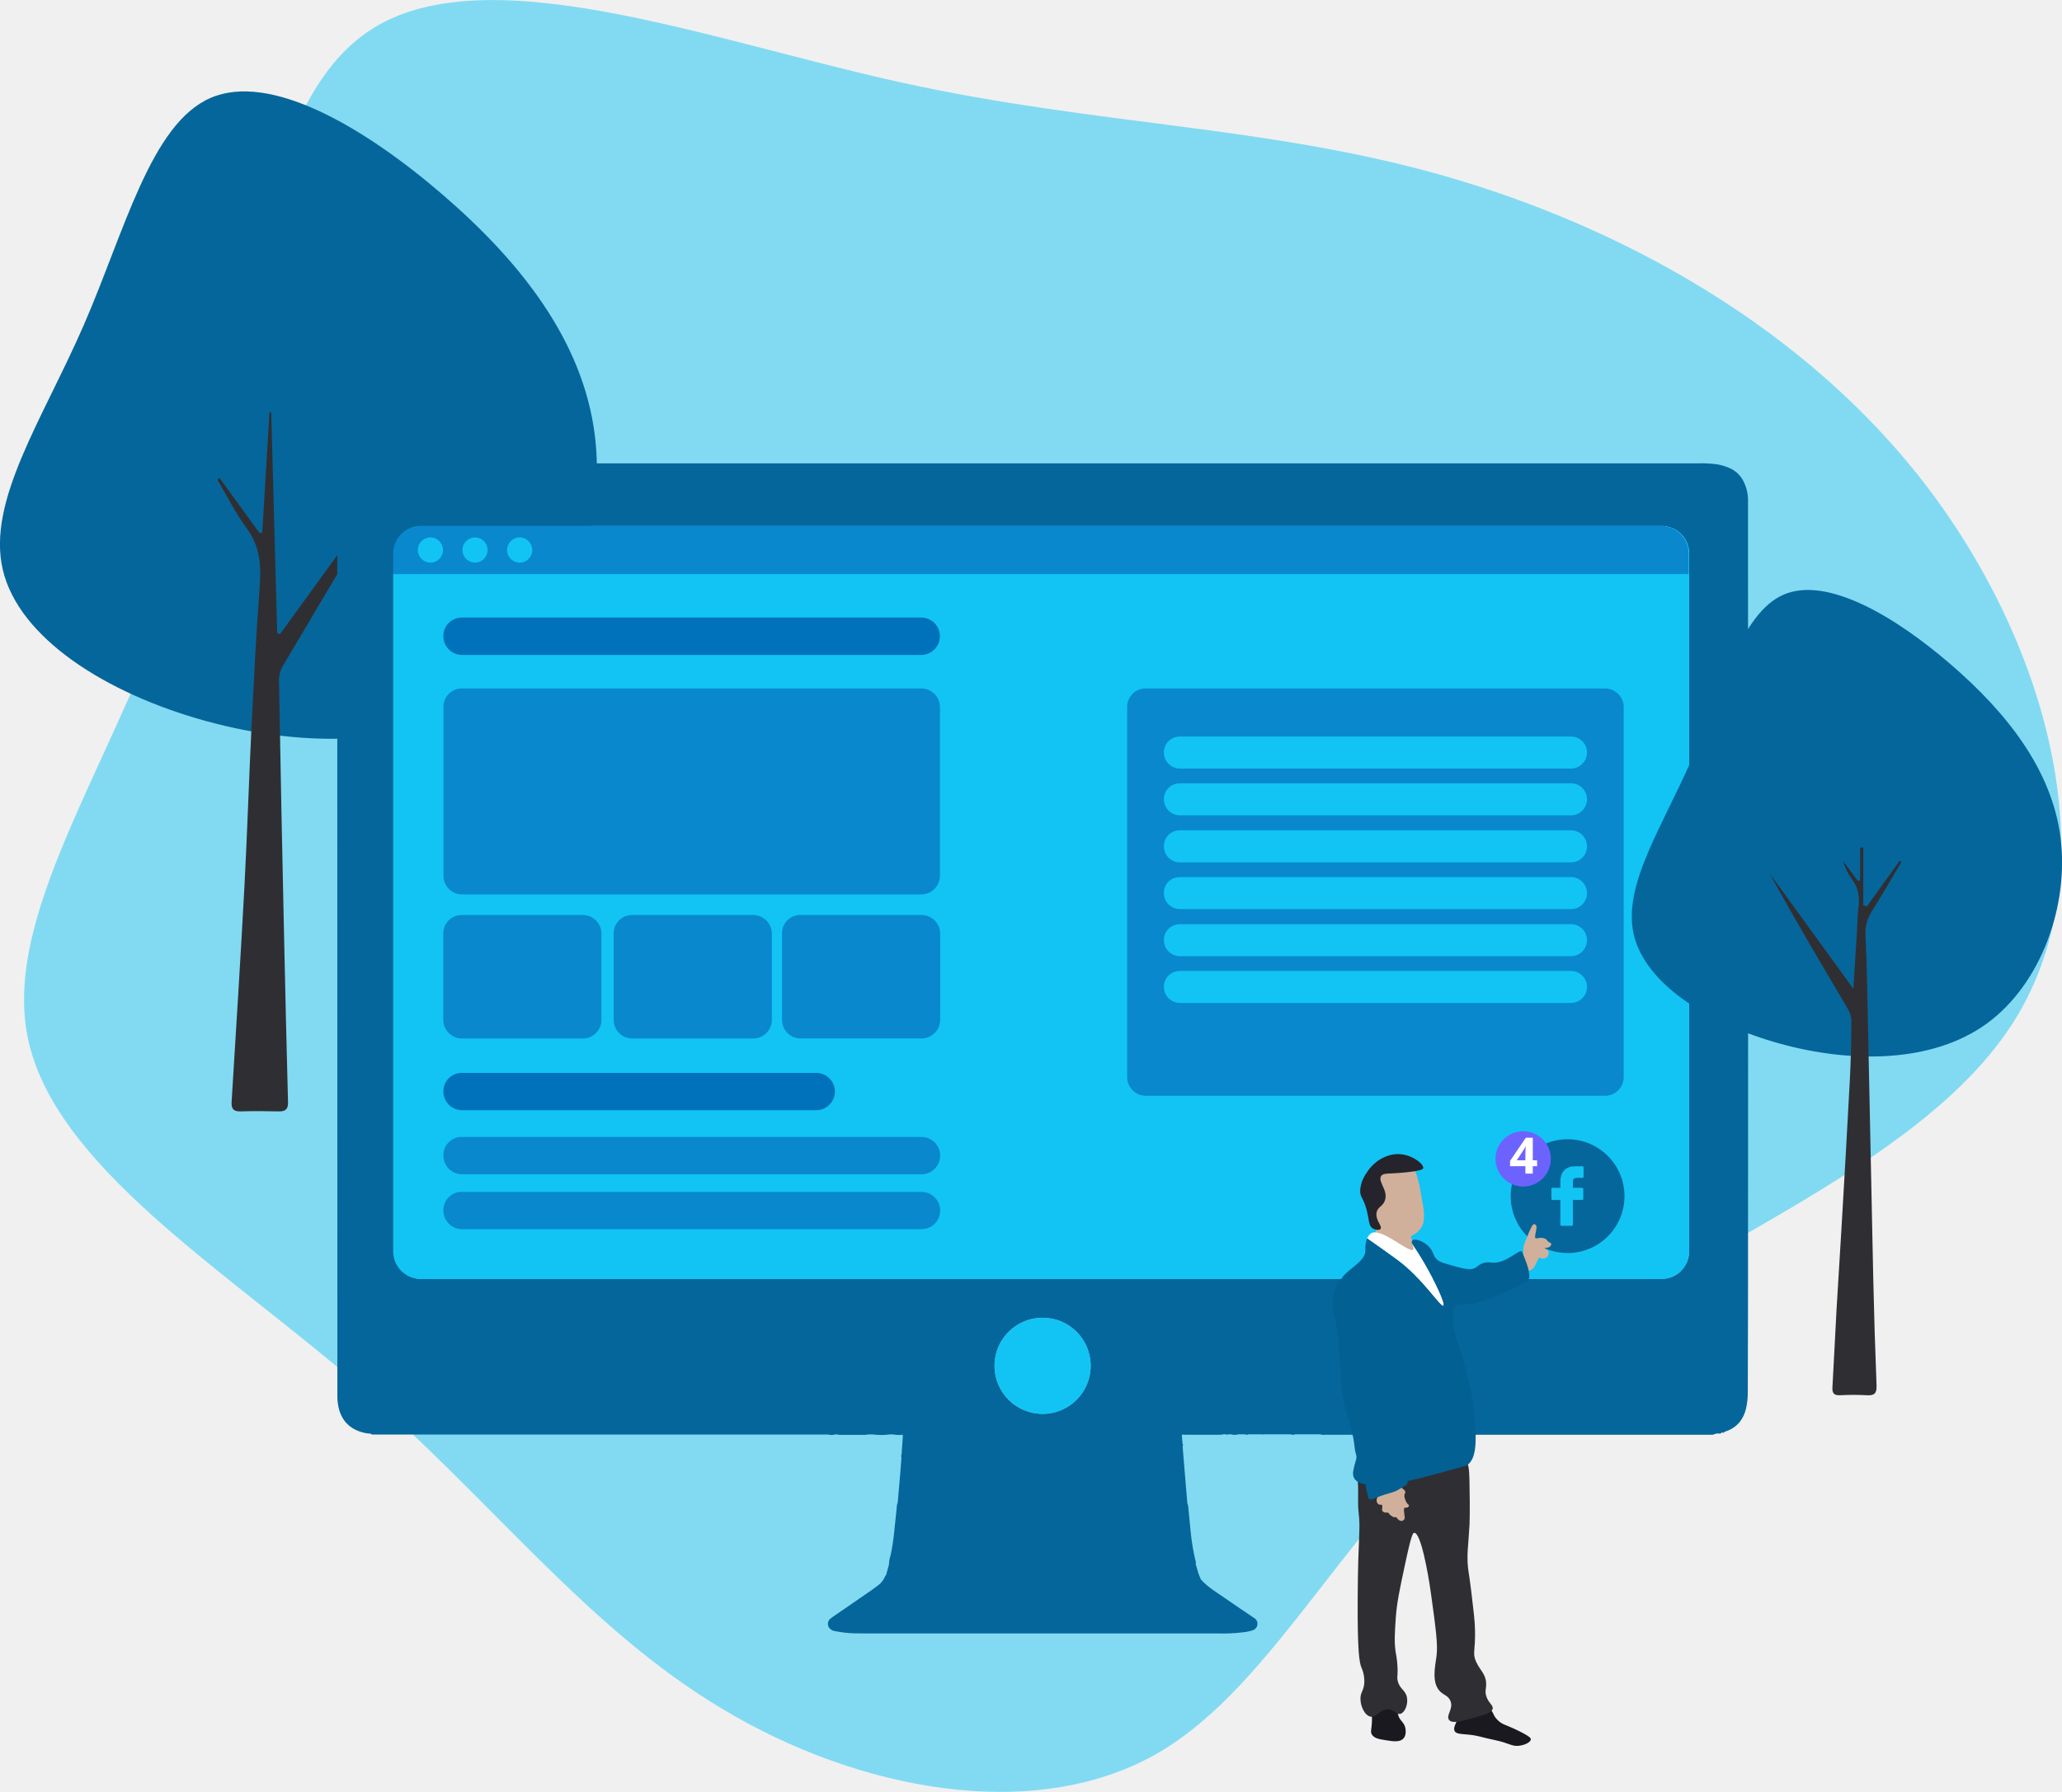
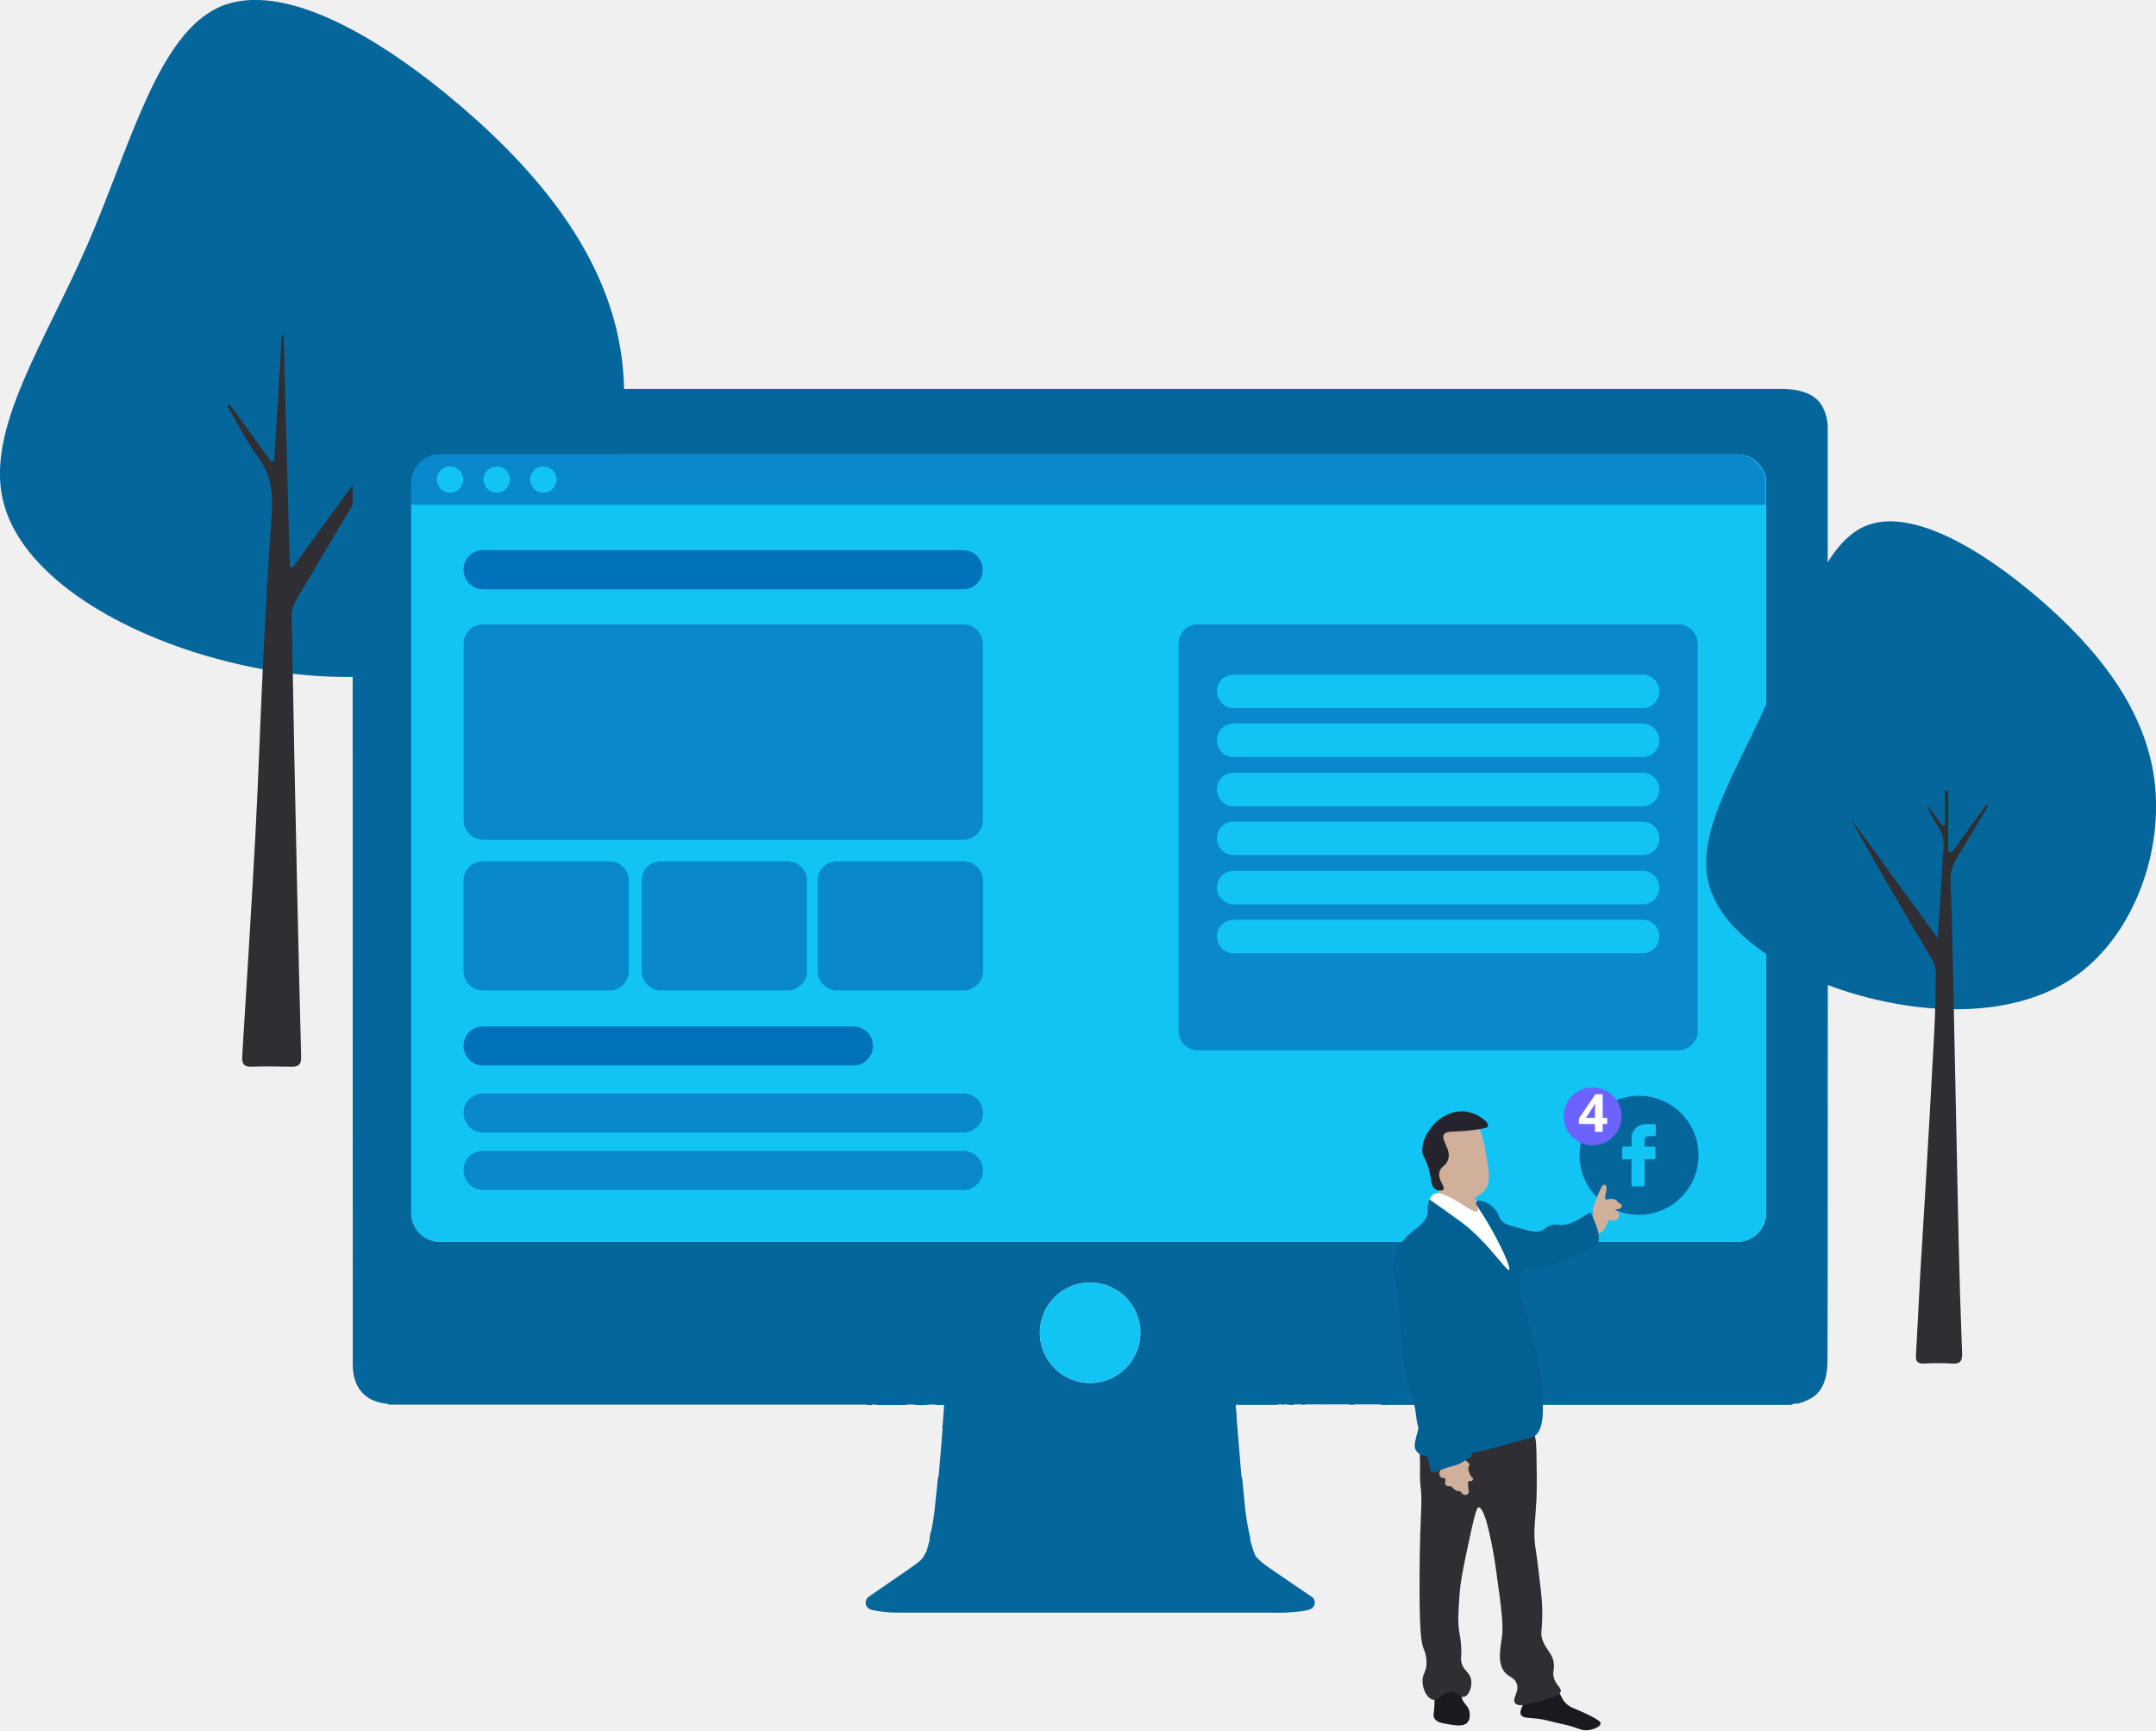
- <svg xmlns="http://www.w3.org/2000/svg" id="Layer_1" data-name="Layer 1" viewBox="0 0 900.97 783.12">
-   <g opacity="0.5">
-     <path d="M660,205.93C737.28,228,818.08,272,871.45,342.15c53.37,70.34,79.3,166.82,37.88,233.06-41.61,66.24-150.4,102.26-220.38,158-70,56-101,131.93-154.69,162.53-53.93,30.42-130.43,15.67-189.4-19.78C285.71,840.74,244.28,785,186.06,734.57,127.66,684,52.64,638.65,41.26,582.3,30.07,525.76,82.5,458,109.93,371.07c27.43-87.14,29.67-193.69,79.87-228,50-34.33,148,3.36,233.62,22.21C509.26,184.1,582.78,183.91,660,205.93Z" transform="translate(-29.2 -129.13)" fill="#11c4f4" />
+ <svg xmlns="http://www.w3.org/2000/svg" id="Layer_1" data-name="Layer 1" viewBox="0 0 900.97 723">
+   <g>
+     <path d="M244.54,431.91c-32.82,24-81.76,24.3-125.34,12.32S37.37,408,30.4,378s17.46-65.58,35.4-106.8,29.3-88,55.43-99.29,67.2,12.86,101.32,42.24,61.31,63.89,66.53,105S277.43,407.88,244.54,431.91Z" transform="translate(-29.2 -169.11)" fill="#05669b" />
+     <path d="M125.16,338.05l17.43,24,1.19-.11q1.59-26.34,3.17-52.66l.76,0q1.31,48.24,2.62,96.49l1.17.54,43.24-59.61,1.14.76c-2.91,4.94-5.79,9.9-8.72,14.82-11.32,19.05-22.7,38.07-33.94,57.17A13.14,13.14,0,0,0,151.1,426q1,57.94,2.3,115.89.75,34.49,1.65,69c.08,3.2-1.35,4-4.22,3.93-5.5-.14-11-.17-16.5,0-3.11.1-4.11-1.14-3.93-4.14,1.91-31.24,3.91-62.47,5.58-93.72,1.28-23.93,2-47.89,3.19-71.82,1-19.46,1.92-38.92,3.41-58.34.72-9.52.66-18.3-5.41-26.53-4.95-6.72-8.71-14.31-13-21.51Z" transform="translate(-29.2 -169.11)" fill="#2f2f33" />
  </g>
  <g>
-     <path d="M244.54,431.91c-32.82,24-81.76,24.3-125.34,12.32S37.37,408,30.4,378s17.46-65.58,35.4-106.8,29.3-88,55.43-99.29,67.2,12.86,101.32,42.24,61.31,63.89,66.53,105S277.43,407.88,244.54,431.91Z" transform="translate(-29.2 -129.13)" fill="#05669b" />
-     <path d="M125.16,338.05l17.43,24,1.19-.11q1.59-26.34,3.17-52.66l.76,0q1.31,48.24,2.62,96.49l1.17.54,43.24-59.61,1.14.76c-2.91,4.94-5.79,9.9-8.72,14.82-11.32,19.05-22.7,38.07-33.94,57.17A13.14,13.14,0,0,0,151.1,426q1,57.94,2.3,115.89.75,34.49,1.65,69c.08,3.2-1.35,4-4.22,3.93-5.5-.14-11-.17-16.5,0-3.11.1-4.11-1.14-3.93-4.14,1.91-31.24,3.91-62.47,5.58-93.72,1.28-23.93,2-47.89,3.19-71.82,1-19.46,1.92-38.92,3.41-58.34.72-9.52.66-18.3-5.41-26.53-4.95-6.72-8.71-14.31-13-21.51Z" transform="translate(-29.2 -129.13)" fill="#2f2f33" />
+     <path d="M391.4,756.19a13,13,0,0,0,2,0A3.07,3.07,0,0,0,394,756h.73a9.9,9.9,0,0,0,1.3.18c3.75,0,7.51,0,11.26,0a3.59,3.59,0,0,0,.65-.07l.64-.11h2.06a28.09,28.09,0,0,0,5.42.18q.9-.06,1.8-.18h1.62a13.3,13.3,0,0,0,4.08.13,1.67,1.67,0,0,1,.11,1.06c-.19,2.6-.37,5.21-.56,7.82a.58.58,0,0,0,0,.89c-.17,2.25-.33,4.5-.52,6.75q-.56,6.52-1.13,13.06a5.45,5.45,0,0,0-.43,2.14c-.36,3.21-.65,6.42-1,9.63a97.9,97.9,0,0,1-1.68,11.31,13.23,13.23,0,0,0-.73,4.08c-.43,1.55-.85,3.1-1.27,4.65-.32.11-.39.41-.5.67a9,9,0,0,1-3,3.77c-1.06.8-2.12,1.6-3.21,2.35-5.44,3.77-10.9,7.51-16.36,11.27a12.08,12.08,0,0,0-1.41,1.06,2.94,2.94,0,0,0-.14,4.14,4.09,4.09,0,0,0,2.54,1.2,50,50,0,0,0,8.09.93c2.06,0,4.12.06,6.18.06H560.94a79.6,79.6,0,0,0,11.45-.51,20.08,20.08,0,0,0,4.09-.85,3,3,0,0,0,2-3.86,3.25,3.25,0,0,0-1.6-1.74c-4.14-2.81-8.3-5.59-12.41-8.45-3.65-2.56-7.56-4.8-10.57-8.2-.32-.81-.69-1.61-1-2.44-.44-1.39-.82-2.81-1.23-4.21a3.44,3.44,0,0,0-.22-1.93,100.5,100.5,0,0,1-2-12.19c-.36-3.44-.66-6.88-1-10.32a5.48,5.48,0,0,0-.45-2.14c-.17-2-.34-3.93-.5-5.89q-.79-9.6-1.58-19.2a.59.59,0,0,0,0-.89c-.09-1-.18-2.09-.28-3.14a1,1,0,0,1,.25-1,6.5,6.5,0,0,0,.87.12h15.88a2.41,2.41,0,0,0,.53-.07l.54-.12h1.16a1,1,0,0,0,.52.17,1.08,1.08,0,0,0,.53-.16h1.16a7.78,7.78,0,0,0,.81.17,5.6,5.6,0,0,0,2.44-.18h2.93a1.62,1.62,0,0,0,.75.2,1.55,1.55,0,0,0,.74-.2h6a.53.53,0,0,0,.62,0h11.76a2.3,2.3,0,0,0,.48.17,2.61,2.61,0,0,0,.48.05,2.28,2.28,0,0,0,1-.22h10.88a5.24,5.24,0,0,0,2.39.19h165c1.1,0,2.21,0,3.31,0a3.47,3.47,0,0,0,2.11-.45l1.3-.14a1,1,0,0,0,1.05-.06,1.75,1.75,0,0,0,.29-.26l.44-.07a.62.62,0,0,0,.75-.09.84.84,0,0,0,.18-.23,18.56,18.56,0,0,0,1.82-.68c4-1.8,6.45-5,7.51-9.53a29.89,29.89,0,0,0,.76-6.79q.1-20.76.1-41.51.11-162.59,0-325.17c0-7.8,0-15.61,0-23.41a18.06,18.06,0,0,0-1.8-7.89,12.11,12.11,0,0,0-6.11-6.1,22.52,22.52,0,0,0-6.12-1.78,53.61,53.61,0,0,0-7.49-.36H196.23c-1.11,0-2.21,0-3.32,0a22.33,22.33,0,0,0-6.91,1.27,13.15,13.15,0,0,0-8.08,7.93,19.13,19.13,0,0,0-1.36,6.89c0,1.4,0,2.8,0,4.2q0,176.16.05,352.33,0,17.34,0,34.68a23.16,23.16,0,0,0,.46,5c1.2,5.58,4.43,9.34,9.94,11a15.93,15.93,0,0,0,4.11.75,1.55,1.55,0,0,0,1.23.38l3.09,0h196ZM484.75,747a21,21,0,1,1,21-21A21,21,0,0,1,484.75,747ZM201.24,676V371a12,12,0,0,1,12-12h542a12,12,0,0,1,12,12V676a12,12,0,0,1-12,12h-542A12,12,0,0,1,201.24,676Z" transform="translate(-29.2 -169.11)" fill="#05669b" />
+     <rect x="172.04" y="189.89" width="566" height="329" rx="12" fill="#11c4f4" />
+     <circle cx="455.56" cy="556.89" r="21" fill="#11c4f4" />
  </g>
  <g>
-     <path d="M391.4,756.19a13,13,0,0,0,2,0A3.07,3.07,0,0,0,394,756h.73a9.9,9.9,0,0,0,1.3.18c3.75,0,7.51,0,11.26,0a3.59,3.59,0,0,0,.65-.07l.64-.11h2.06a28.09,28.09,0,0,0,5.42.18q.9-.06,1.8-.18h1.62a13.3,13.3,0,0,0,4.08.13,1.67,1.67,0,0,1,.11,1.06c-.19,2.6-.37,5.21-.56,7.82a.58.58,0,0,0,0,.89c-.17,2.25-.33,4.5-.52,6.75q-.56,6.52-1.13,13.06a5.45,5.45,0,0,0-.43,2.14c-.36,3.21-.65,6.42-1,9.63a97.9,97.9,0,0,1-1.68,11.31,13.23,13.23,0,0,0-.73,4.08c-.43,1.55-.85,3.1-1.27,4.65-.32.11-.39.41-.5.67a9,9,0,0,1-3,3.77c-1.06.8-2.12,1.6-3.21,2.35-5.44,3.77-10.9,7.51-16.36,11.27a12.08,12.08,0,0,0-1.41,1.06,2.94,2.94,0,0,0-.14,4.14,4.09,4.09,0,0,0,2.54,1.2,50,50,0,0,0,8.09.93c2.06,0,4.12.06,6.18.06H560.94a79.6,79.6,0,0,0,11.45-.51,20.08,20.08,0,0,0,4.09-.85,3,3,0,0,0,2-3.86,3.25,3.25,0,0,0-1.6-1.74c-4.14-2.81-8.3-5.59-12.41-8.45-3.65-2.56-7.56-4.8-10.57-8.2-.32-.81-.69-1.61-1-2.44-.44-1.39-.82-2.81-1.23-4.21a3.44,3.44,0,0,0-.22-1.93,100.5,100.5,0,0,1-2-12.19c-.36-3.44-.66-6.88-1-10.32a5.48,5.48,0,0,0-.45-2.14c-.17-2-.34-3.93-.5-5.89q-.79-9.6-1.58-19.2a.59.59,0,0,0,0-.89c-.09-1-.18-2.09-.28-3.14a1,1,0,0,1,.25-1,6.5,6.5,0,0,0,.87.12h15.88a2.41,2.41,0,0,0,.53-.07l.54-.12h1.16a1,1,0,0,0,.52.17,1.08,1.08,0,0,0,.53-.16h1.16a7.78,7.78,0,0,0,.81.17,5.6,5.6,0,0,0,2.44-.18h2.93a1.62,1.62,0,0,0,.75.2,1.55,1.55,0,0,0,.74-.2h6a.53.53,0,0,0,.62,0h11.76a2.3,2.3,0,0,0,.48.17,2.61,2.61,0,0,0,.48.05,2.28,2.28,0,0,0,1-.22h10.88a5.24,5.24,0,0,0,2.39.19h165c1.1,0,2.21,0,3.31,0a3.47,3.47,0,0,0,2.11-.45l1.3-.14a1,1,0,0,0,1.05-.06,1.75,1.75,0,0,0,.29-.26l.44-.07a.62.62,0,0,0,.75-.09.84.84,0,0,0,.18-.23,18.56,18.56,0,0,0,1.82-.68c4-1.8,6.45-5,7.51-9.53a29.89,29.89,0,0,0,.76-6.79q.1-20.76.1-41.51.11-162.59,0-325.17c0-7.8,0-15.61,0-23.41a18.06,18.06,0,0,0-1.8-7.89,12.11,12.11,0,0,0-6.11-6.1,22.52,22.52,0,0,0-6.12-1.78,53.61,53.61,0,0,0-7.49-.36H196.23c-1.11,0-2.21,0-3.32,0a22.33,22.33,0,0,0-6.91,1.27,13.15,13.15,0,0,0-8.08,7.93,19.13,19.13,0,0,0-1.36,6.89c0,1.4,0,2.8,0,4.2q0,176.16.05,352.33,0,17.34,0,34.68a23.16,23.16,0,0,0,.46,5c1.2,5.58,4.43,9.34,9.94,11a15.93,15.93,0,0,0,4.11.75,1.55,1.55,0,0,0,1.23.38l3.09,0h196ZM484.75,747a21,21,0,1,1,21-21A21,21,0,0,1,484.75,747ZM201.24,676V371a12,12,0,0,1,12-12h542a12,12,0,0,1,12,12V676a12,12,0,0,1-12,12h-542A12,12,0,0,1,201.24,676Z" transform="translate(-29.2 -129.13)" fill="#05669b" />
-     <rect x="172.04" y="229.87" width="566" height="329" rx="12" ry="12" fill="#11c4f4" />
-     <circle cx="455.56" cy="596.87" r="21" fill="#11c4f4" />
-   </g>
-   <g>
-     <path d="M400,548" transform="translate(-29.2 -129.13)" fill="#d0b09a" />
+     <path d="M400,548" transform="translate(-29.2 -169.11)" fill="#d0b09a" />
    <g>
-       <path d="M201,676a12,12,0,0,0,12,12H755a12,12,0,0,0,12-12V380H201Z" transform="translate(-29.2 -129.13)" fill="#11c4f4" />
+       <path d="M201,676a12,12,0,0,0,12,12H755a12,12,0,0,0,12-12V380H201Z" transform="translate(-29.2 -169.11)" fill="#11c4f4" />
      <g>
-         <path d="M755,359H213a12,12,0,0,0-12,12v9H767v-9A12,12,0,0,0,755,359Z" transform="translate(-29.2 -129.13)" fill="#0988ce" />
+         <path d="M755,359H213a12,12,0,0,0-12,12v9H767v-9A12,12,0,0,0,755,359Z" transform="translate(-29.2 -169.11)" fill="#0988ce" />
        <g>
-           <circle cx="188.06" cy="240.37" r="5.5" fill="#11c4f4" />
-           <circle cx="207.56" cy="240.37" r="5.5" fill="#11c4f4" />
-           <circle cx="227.06" cy="240.37" r="5.5" fill="#11c4f4" />
+           <circle cx="188.06" cy="200.39" r="5.5" fill="#11c4f4" />
+           <circle cx="207.56" cy="200.39" r="5.5" fill="#11c4f4" />
+           <circle cx="227.06" cy="200.39" r="5.5" fill="#11c4f4" />
        </g>
      </g>
    </g>
-     <path d="M201.75,269.87H402.51a8.17,8.17,0,0,1,8.17,8.17v0a8.17,8.17,0,0,1-8.17,8.17H201.9a8.17,8.17,0,0,1-8.17-8.17v-.16a8,8,0,0,1,8-8Z" fill="#0072bb" />
-     <path d="M201.75,496.87H402.63A8.17,8.17,0,0,1,410.8,505v0a8.17,8.17,0,0,1-8.17,8.17H201.9a8.17,8.17,0,0,1-8.17-8.17v-.16a8,8,0,0,1,8-8Z" fill="#0988ce" />
+     <path d="M201.75,229.89H402.51a8.17,8.17,0,0,1,8.17,8.17v0a8.17,8.17,0,0,1-8.17,8.17H201.9a8.17,8.17,0,0,1-8.17-8.17v-.16a8,8,0,0,1,8-8Z" fill="#0072bb" />
+     <path d="M201.75,456.89H402.63a8.17,8.17,0,0,1,8.17,8.17v0a8.17,8.17,0,0,1-8.17,8.17H201.9a8.17,8.17,0,0,1-8.17-8.17v-.16a8,8,0,0,1,8-8Z" fill="#0988ce" />
    <g>
-       <path d="M201.77,300.87H402.53A8.17,8.17,0,0,1,410.7,309V382.7a8.17,8.17,0,0,1-8.17,8.17H201.93a8.17,8.17,0,0,1-8.17-8.17V308.88A8,8,0,0,1,201.77,300.87Z" fill="#0988ce" />
+       <path d="M201.77,260.89H402.53a8.17,8.17,0,0,1,8.17,8.17v73.67a8.17,8.17,0,0,1-8.17,8.17H201.93a8.17,8.17,0,0,1-8.17-8.17V268.91a8,8,0,0,1,8-8Z" fill="#0988ce" />
      <g>
-         <path d="M201.7,399.87h52.93a8.17,8.17,0,0,1,8.17,8.17v37.64a8.17,8.17,0,0,1-8.17,8.17H201.86a8.17,8.17,0,0,1-8.17-8.17v-37.8a8,8,0,0,1,8-8Z" fill="#0988ce" />
-         <path d="M276.15,399.87h52.93a8.17,8.17,0,0,1,8.17,8.17v37.64a8.17,8.17,0,0,1-8.17,8.17H276.3a8.17,8.17,0,0,1-8.17-8.17v-37.8a8,8,0,0,1,8-8Z" fill="#0988ce" />
-         <path d="M349.7,399.87h52.93A8.17,8.17,0,0,1,410.8,408v37.64a8.17,8.17,0,0,1-8.17,8.17H349.86a8.17,8.17,0,0,1-8.17-8.17v-37.8a8,8,0,0,1,8-8Z" fill="#0988ce" />
+         <path d="M201.7,359.89h52.93a8.17,8.17,0,0,1,8.17,8.17V405.7a8.17,8.17,0,0,1-8.17,8.17H201.86a8.17,8.17,0,0,1-8.17-8.17v-37.8a8,8,0,0,1,8-8Z" fill="#0988ce" />
+         <path d="M276.15,359.89h52.93a8.17,8.17,0,0,1,8.17,8.17V405.7a8.17,8.17,0,0,1-8.17,8.17H276.3a8.17,8.17,0,0,1-8.17-8.17v-37.8A8,8,0,0,1,276.15,359.89Z" fill="#0988ce" />
+         <path d="M349.7,359.89h52.93a8.17,8.17,0,0,1,8.17,8.17V405.7a8.17,8.17,0,0,1-8.17,8.17H349.86a8.17,8.17,0,0,1-8.17-8.17v-37.8a8,8,0,0,1,8-8Z" fill="#0988ce" />
      </g>
    </g>
-     <path d="M201.75,468.87H356.63A8.17,8.17,0,0,1,364.8,477v0a8.17,8.17,0,0,1-8.17,8.17H201.9a8.17,8.17,0,0,1-8.17-8.17v-.16A8,8,0,0,1,201.75,468.87Z" fill="#0072bb" />
-     <path d="M201.75,520.87H402.63A8.17,8.17,0,0,1,410.8,529v0a8.17,8.17,0,0,1-8.17,8.17H201.9a8.17,8.17,0,0,1-8.17-8.17v-.16a8,8,0,0,1,8-8Z" fill="#0988ce" />
+     <path d="M201.75,428.89H356.63a8.17,8.17,0,0,1,8.17,8.17v0a8.17,8.17,0,0,1-8.17,8.17H201.9a8.17,8.17,0,0,1-8.17-8.17v-.16A8,8,0,0,1,201.75,428.89Z" fill="#0072bb" />
+     <path d="M201.75,480.89H402.63a8.17,8.17,0,0,1,8.17,8.17v0a8.17,8.17,0,0,1-8.17,8.17H201.9a8.17,8.17,0,0,1-8.17-8.17v-.16a8,8,0,0,1,8-8Z" fill="#0988ce" />
    <g>
-       <path d="M500.53,300.87H701.29a8.17,8.17,0,0,1,8.17,8.17V470.7a8.17,8.17,0,0,1-8.17,8.17H500.68a8.17,8.17,0,0,1-8.17-8.17V308.88A8,8,0,0,1,500.53,300.87Z" fill="#0988ce" />
-       <path d="M515.42,321.87h171a7,7,0,0,1,7,7v0a7,7,0,0,1-7,7H515.55a7,7,0,0,1-7-7v-.13a6.82,6.82,0,0,1,6.82-6.82Z" fill="#11c4f4" />
-       <path d="M515.42,342.3h171a7,7,0,0,1,7,7v0a7,7,0,0,1-7,7H515.55a7,7,0,0,1-7-7v-.13a6.82,6.82,0,0,1,6.82-6.82Z" fill="#11c4f4" />
-       <path d="M515.42,362.87h171a7,7,0,0,1,7,7v0a7,7,0,0,1-7,7H515.55a7,7,0,0,1-7-7v-.13A6.82,6.82,0,0,1,515.42,362.87Z" fill="#11c4f4" />
-       <path d="M515.42,383.3h171a7,7,0,0,1,7,7v0a7,7,0,0,1-7,7H515.55a7,7,0,0,1-7-7v-.13A6.82,6.82,0,0,1,515.42,383.3Z" fill="#11c4f4" />
-       <path d="M515.42,403.87h171a7,7,0,0,1,7,7v0a7,7,0,0,1-7,7H515.55a7,7,0,0,1-7-7v-.13a6.82,6.82,0,0,1,6.82-6.82Z" fill="#11c4f4" />
-       <path d="M515.42,424.3h171a7,7,0,0,1,7,7v0a7,7,0,0,1-7,7H515.55a7,7,0,0,1-7-7v-.13a6.82,6.82,0,0,1,6.82-6.82Z" fill="#11c4f4" />
+       <path d="M500.53,260.89H701.29a8.17,8.17,0,0,1,8.17,8.17V430.73a8.17,8.17,0,0,1-8.17,8.17H500.68a8.17,8.17,0,0,1-8.17-8.17V268.91A8,8,0,0,1,500.53,260.89Z" fill="#0988ce" />
+       <path d="M515.42,281.89h171a7,7,0,0,1,7,7v0a7,7,0,0,1-7,7H515.55a7,7,0,0,1-7-7v-.13a6.82,6.82,0,0,1,6.82-6.82Z" fill="#11c4f4" />
+       <path d="M515.42,302.32h171a7,7,0,0,1,7,7v0a7,7,0,0,1-7,7H515.55a7,7,0,0,1-7-7v-.13a6.82,6.82,0,0,1,6.82-6.82Z" fill="#11c4f4" />
+       <path d="M515.42,322.89h171a7,7,0,0,1,7,7v0a7,7,0,0,1-7,7H515.55a7,7,0,0,1-7-7v-.13A6.82,6.82,0,0,1,515.42,322.89Z" fill="#11c4f4" />
+       <path d="M515.42,343.32h171a7,7,0,0,1,7,7v0a7,7,0,0,1-7,7H515.55a7,7,0,0,1-7-7v-.13A6.82,6.82,0,0,1,515.42,343.32Z" fill="#11c4f4" />
+       <path d="M515.42,363.89h171a7,7,0,0,1,7,7v0a7,7,0,0,1-7,7H515.55a7,7,0,0,1-7-7v-.13a6.82,6.82,0,0,1,6.82-6.82Z" fill="#11c4f4" />
+       <path d="M515.42,384.32h171a7,7,0,0,1,7,7v0a7,7,0,0,1-7,7H515.55a7,7,0,0,1-7-7v-.13a6.82,6.82,0,0,1,6.82-6.82Z" fill="#11c4f4" />
    </g>
-     <path d="M714.12,627A24.86,24.86,0,1,0,739,651.85,24.86,24.86,0,0,0,714.12,627Zm7,16.36a.53.53,0,0,1-.53.53h-2.27c-1.57,0-1.85.61-1.85,1.81v2.5h4a.55.55,0,0,1,.38.16.56.56,0,0,1,.15.37V653a.53.53,0,0,1-.53.53h-4v10.78a.53.53,0,0,1-.53.53h-4.43a.53.53,0,0,1-.53-.53V653.54h-3.38a.53.53,0,0,1-.53-.53v-4.28a.53.53,0,0,1,.53-.53H711v-3c0-3.88,2.45-6.39,6.24-6.39h3.37a.53.53,0,0,1,.53.53Z" transform="translate(-29.2 -129.13)" fill="#05669b" />
+     <path d="M714.12,627A24.86,24.86,0,1,0,739,651.85,24.86,24.86,0,0,0,714.12,627Zm7,16.36a.53.53,0,0,1-.53.53h-2.27c-1.57,0-1.85.61-1.85,1.81v2.5h4a.55.55,0,0,1,.38.16.56.56,0,0,1,.15.37V653a.53.53,0,0,1-.53.53h-4v10.78a.53.53,0,0,1-.53.53h-4.43a.53.53,0,0,1-.53-.53V653.54h-3.38a.53.53,0,0,1-.53-.53v-4.28a.53.53,0,0,1,.53-.53H711v-3c0-3.88,2.45-6.39,6.24-6.39h3.37a.53.53,0,0,1,.53.53Z" transform="translate(-29.2 -169.11)" fill="#05669b" />
    <g>
-       <circle cx="665.53" cy="506.44" r="12.09" fill="#6c63ff" />
-       <text transform="translate(659.43 512.89)" font-size="22" fill="#fff" font-family="MyriadPro-Bold, Myriad Pro" font-weight="700">4</text>
+       <circle cx="665.53" cy="466.46" r="12.09" fill="#6c63ff" />
+       <text transform="translate(659.43 472.92)" font-size="22" fill="#fff" font-family="MyriadPro-Bold, Myriad Pro" font-weight="700">4</text>
    </g>
  </g>
  <g>
-     <path d="M897.4,576.37c-23.66,17.27-58.93,17.51-90.34,8.88s-59-26.15-64-47.71,12.59-47.26,25.51-77S789.7,397.16,808.52,389s48.44,9.27,73,30.44,44.19,46.05,48,75.66S921.11,559.05,897.4,576.37Z" transform="translate(-29.2 -129.13)" fill="#05669b" />
-     <path d="M860,505.87c-4.3,7.19-8.51,14.43-12.93,21.53a17.43,17.43,0,0,0-2.74,10.69c.66,13.87.83,27.77,1.12,41.66q1.14,54,2.25,108.07.52,23.4,1.44,46.77c.12,3.21-.77,4.51-4.15,4.28a105.38,105.38,0,0,0-11.79,0c-2.59.1-3.49-.83-3.34-3.42.66-11.25,1.15-22.5,1.78-33.75.68-11.9,1.49-23.8,2.17-35.7,1.26-21.71,2.54-43.42,3.67-65.13.45-8.63.63-17.28.66-25.91a11.4,11.4,0,0,0-1.84-5.44c-11.46-19.41-23-38.77-33.84-58.63L839,561.23c.59-9.38,1.11-17.55,1.62-25.72.2-3.27.2-6.56.61-9.81.57-4.47,0-8.51-2.81-12.25a24.74,24.74,0,0,1-3.9-8.06l6.5,8.77.95-.33V499.49l1.37,0v25.25l1.54.53q7.21-10,14.42-20Z" transform="translate(-29.2 -129.13)" fill="#2f2f33" />
+     <path d="M897.4,576.37c-23.66,17.27-58.93,17.51-90.34,8.88s-59-26.15-64-47.71,12.59-47.26,25.51-77S789.7,397.16,808.52,389s48.44,9.27,73,30.44,44.19,46.05,48,75.66S921.11,559.05,897.4,576.37Z" transform="translate(-29.2 -169.11)" fill="#05669b" />
+     <path d="M860,505.87c-4.3,7.19-8.51,14.43-12.93,21.53a17.43,17.43,0,0,0-2.74,10.69c.66,13.87.83,27.77,1.12,41.66q1.14,54,2.25,108.07.52,23.4,1.44,46.77c.12,3.21-.77,4.51-4.15,4.28a105.38,105.38,0,0,0-11.79,0c-2.59.1-3.49-.83-3.34-3.42.66-11.25,1.15-22.5,1.78-33.75.68-11.9,1.49-23.8,2.17-35.7,1.26-21.71,2.54-43.42,3.67-65.13.45-8.63.63-17.28.66-25.91a11.4,11.4,0,0,0-1.84-5.44c-11.46-19.41-23-38.77-33.84-58.63L839,561.23c.59-9.38,1.11-17.55,1.62-25.72.2-3.27.2-6.56.61-9.81.57-4.47,0-8.51-2.81-12.25a24.74,24.74,0,0,1-3.9-8.06l6.5,8.77.95-.33V499.49l1.37,0v25.25l1.54.53q7.21-10,14.42-20Z" transform="translate(-29.2 -169.11)" fill="#2f2f33" />
  </g>
  <g>
-     <path d="M629.07,874.21c1.06-1.32,2.87-1.48,4.46-1.62,1-.09,4.71-.41,6.09,1.62.8,1.2-.1,1.85.4,4.06.69,3,2.72,3.25,3.25,6.09.09.46.54,2.9-.81,4.46-1.57,1.79-4.59,1.31-7.71.81s-5-.81-6.08-2.43c-.85-1.34-.08-2.07,0-6.49C628.73,876.53,628.07,875.47,629.07,874.21Z" transform="translate(-29.2 -129.13)" fill="#1a1920" />
-     <path d="M694.38,678.28c.68-1.24.37-2.33.41-3.65,0-.92.56-2.23,1.62-4.87,1.39-3.43,2.36-5.79,3.25-5.68.46.06.79.77.81.81.12.26.17.57,0,1.63s-.29,1.21-.41,2-.2,1.42,0,1.63c.46.48,1.43-.31,3.25,0a2.88,2.88,0,0,1,1.21.4c.61.39.56.72,1.22,1.22s1.07.42,1.22.81a1.31,1.31,0,0,1-.41,1.22c-.84.88-2.38.5-2.43.81s1.17.35,1.62,1.22a2.5,2.5,0,0,1-.81,2.84,2.21,2.21,0,0,1-.81.4,4,4,0,0,1-2.44-.4h0s-.61,1.2-1.21,2.43a16.15,16.15,0,0,1-.81,1.62,5.42,5.42,0,0,1-2,1.63c-.79.37-2.56,1.22-3.65.4s-.87-2.68-.81-3.24a6.82,6.82,0,0,1,.4-1.63A10.28,10.28,0,0,1,694.38,678.28Z" transform="translate(-29.2 -129.13)" fill="#d0b09a" />
-     <path d="M668.42,877.05a11.16,11.16,0,0,0-2.43,3.66c-1.08,2.27-1.78,3.75-1.22,4.86,1,2,5,.89,11,2.44.4.1,1.57.41,3.25.81s3.11.7,3.65.81c6,1.29,7.06,2.75,10.14,2.43,2.42-.24,5.22-1.49,5.27-2.84,0-.46-.28-1.19-5.27-3.65-5.78-2.84-6.9-2.62-8.93-4.46-2.71-2.46-1.74-3.81-4.05-5.27C676.52,873.77,671.32,874.35,668.42,877.05Z" transform="translate(-29.2 -129.13)" fill="#1a1920" />
-     <path d="M630.29,667.33a12.7,12.7,0,0,0,0-4.06,11.91,11.91,0,0,0-1.62-3.65c-1.31-2.34-1.62-4.44-2-7.3-.63-4.36-1.19-7.84.81-11,2.57-4,7.57-4.69,8.92-4.87s6.11-.83,9.33,2c1.91,1.69,2.49,4,3.65,8.51.34,1.32.06.54,1.22,6.9.62,3.43.87,4.57.81,6.49s-.13,3.69-1.21,5.27a9.59,9.59,0,0,1-2.84,2.84c-.79.45-1.47.62-1.63,1.22s.38.83.81,2a9.69,9.69,0,0,1,.41,2.84,5.85,5.85,0,0,1,0,2C645.53,678.69,630.27,672.94,630.29,667.33Z" transform="translate(-29.2 -129.13)" fill="#d0b09a" />
-     <path d="M629.07,765.9c9.46-.11,13.46,2.43,21.91,2.44,2.66,0,5.68-.18,5.68-.18a57,57,0,0,0,7.37-.69c3.36-.61,3.85-1.16,4.8-.76,2.17.94,2.33,5,2.43,9.33.33,14.46,0,19.88,0,19.88-.64,10.52-1,11.26-.81,15.82.19,3.93.51,3.83,1.62,13,1,8.44,1.54,12.66,1.62,16.64.2,9.38-1.19,10.15.41,13.79,1.7,3.88,4.35,5.43,4.46,9.73.06,2.23-.61,3.11,0,5.28.9,3.19,3.14,4,2.84,5.68-.19,1-1.38,2.07-5.68,3.24-6.73,1.84-11.93,3.67-13.39,1.63s2.09-4.78.61-8.32c-.92-2.21-2.81-2.46-4.46-4.06-3.83-3.72-2.25-10.82-1.62-15.41.69-5-.35-12.53-2.44-27.59-1.23-8.92-4.42-26.49-7.3-26.37-.51,0-1.22.61-4,13.8-2.4,11.15-3.61,16.86-4.06,23.53-.43,6.4-.72,10.63,0,15a43.13,43.13,0,0,1,.81,7.71c0,2.82-.29,3,0,4.46.78,3.79,3.38,4.11,4.06,7.31.64,3-.83,6.74-2.84,7.3-1.77.49-2.56-1.84-5.28-2-3.64-.25-5,3.75-7.7,3.25s-4.56-4.72-4.47-8.12c.08-2.56,1.27-3.09,1.63-6.08a14.5,14.5,0,0,0-1.22-7.3c-.85-2.2-1.77-6.27-1.62-30.83.16-27.31,1.34-29.08.4-36.92-.71-5.92.59-12.17-1.21-17.85-.24-.74-.86-2.57,0-4.06C622.53,766.48,624.94,766,629.07,765.9Z" transform="translate(-29.2 -129.13)" fill="#2f2f33" />
+     <path d="M629.07,874.21c1.06-1.32,2.87-1.48,4.46-1.62,1-.09,4.71-.41,6.09,1.62.8,1.2-.1,1.85.4,4.06.69,3,2.72,3.25,3.25,6.09.09.46.54,2.9-.81,4.46-1.57,1.79-4.59,1.31-7.71.81s-5-.81-6.08-2.43c-.85-1.34-.08-2.07,0-6.49C628.73,876.53,628.07,875.47,629.07,874.21Z" transform="translate(-29.2 -169.11)" fill="#1a1920" />
+     <path d="M694.38,678.28c.68-1.24.37-2.33.41-3.65,0-.92.56-2.23,1.62-4.87,1.39-3.43,2.36-5.79,3.25-5.68.46.06.79.77.81.81.12.26.17.57,0,1.63s-.29,1.21-.41,2-.2,1.42,0,1.63c.46.48,1.43-.31,3.25,0a2.88,2.88,0,0,1,1.21.4c.61.39.56.72,1.22,1.22s1.07.42,1.22.81a1.31,1.31,0,0,1-.41,1.22c-.84.88-2.38.5-2.43.81s1.17.35,1.62,1.22a2.5,2.5,0,0,1-.81,2.84,2.21,2.21,0,0,1-.81.4,4,4,0,0,1-2.44-.4h0s-.61,1.2-1.21,2.43a16.15,16.15,0,0,1-.81,1.62,5.42,5.42,0,0,1-2,1.63c-.79.37-2.56,1.22-3.65.4s-.87-2.68-.81-3.24a6.82,6.82,0,0,1,.4-1.63A10.28,10.28,0,0,1,694.38,678.28Z" transform="translate(-29.2 -169.11)" fill="#d0b09a" />
+     <path d="M668.42,877.05a11.16,11.16,0,0,0-2.43,3.66c-1.08,2.27-1.78,3.75-1.22,4.86,1,2,5,.89,11,2.44.4.1,1.57.41,3.25.81s3.11.7,3.65.81c6,1.29,7.06,2.75,10.14,2.43,2.42-.24,5.22-1.49,5.27-2.84,0-.46-.28-1.19-5.27-3.65-5.78-2.84-6.9-2.62-8.93-4.46-2.71-2.46-1.74-3.81-4.05-5.27C676.52,873.77,671.32,874.35,668.42,877.05Z" transform="translate(-29.2 -169.11)" fill="#1a1920" />
+     <path d="M630.29,667.33a12.7,12.7,0,0,0,0-4.06,11.91,11.91,0,0,0-1.62-3.65c-1.31-2.34-1.62-4.44-2-7.3-.63-4.36-1.19-7.84.81-11,2.57-4,7.57-4.69,8.92-4.87s6.11-.83,9.33,2c1.91,1.69,2.49,4,3.65,8.51.34,1.32.06.54,1.22,6.9.62,3.43.87,4.57.81,6.49s-.13,3.69-1.21,5.27a9.59,9.59,0,0,1-2.84,2.84c-.79.45-1.47.62-1.63,1.22s.38.83.81,2a9.69,9.69,0,0,1,.41,2.84,5.85,5.85,0,0,1,0,2C645.53,678.69,630.27,672.94,630.29,667.33Z" transform="translate(-29.2 -169.11)" fill="#d0b09a" />
+     <path d="M629.07,765.9c9.46-.11,13.46,2.43,21.91,2.44,2.66,0,5.68-.18,5.68-.18a57,57,0,0,0,7.37-.69c3.36-.61,3.85-1.16,4.8-.76,2.17.94,2.33,5,2.43,9.33.33,14.46,0,19.88,0,19.88-.64,10.52-1,11.26-.81,15.82.19,3.93.51,3.83,1.62,13,1,8.44,1.54,12.66,1.62,16.64.2,9.38-1.19,10.15.41,13.79,1.7,3.88,4.35,5.43,4.46,9.73.06,2.23-.61,3.11,0,5.28.9,3.19,3.14,4,2.84,5.68-.19,1-1.38,2.07-5.68,3.24-6.73,1.84-11.93,3.67-13.39,1.63s2.09-4.78.61-8.32c-.92-2.21-2.81-2.46-4.46-4.06-3.83-3.72-2.25-10.82-1.62-15.41.69-5-.35-12.53-2.44-27.59-1.23-8.92-4.42-26.49-7.3-26.37-.51,0-1.22.61-4,13.8-2.4,11.15-3.61,16.86-4.06,23.53-.43,6.4-.72,10.63,0,15a43.13,43.13,0,0,1,.81,7.71c0,2.82-.29,3,0,4.46.78,3.79,3.38,4.11,4.06,7.31.64,3-.83,6.74-2.84,7.3-1.77.49-2.56-1.84-5.28-2-3.64-.25-5,3.75-7.7,3.25s-4.56-4.72-4.47-8.12c.08-2.56,1.27-3.09,1.63-6.08a14.5,14.5,0,0,0-1.22-7.3c-.85-2.2-1.77-6.27-1.62-30.83.16-27.31,1.34-29.08.4-36.92-.71-5.92.59-12.17-1.21-17.85-.24-.74-.86-2.57,0-4.06C622.53,766.48,624.94,766,629.07,765.9Z" transform="translate(-29.2 -169.11)" fill="#2f2f33" />
    <g>
-       <path d="M640,679.9c10.78,8,18.62,20.66,19.88,19.88,1.09-.67-3.68-10.79-8.52-19.07-1.84-3.15-3.61-5.89-5.18-8.18.3,1,1,2.22.52,2.71-1.72,1.73-14.25-10-18.46-7.1a5.35,5.35,0,0,0-1.54,1.87l-.08.16a.61.61,0,0,0-.07.14c1.67,1.16,3.76,2.62,6.15,4.32C636.49,677.31,639.43,679.46,640,679.9Z" transform="translate(-29.2 -129.13)" fill="#fff" />
-       <path d="M695.26,678.66s-.24-.6-.55-1.36-.51-1.22-.53-1.25c-1.15-1.17-6.95,5.39-13,4.87a9.17,9.17,0,0,0-3.25,0c-2.26.46-2.83,1.64-4.46,2.43-2.1,1-5.18.14-11.36-1.62-3.49-1-4.26-1.49-4.87-2-1.93-1.71-1.5-3.16-3.24-5.27-2.44-3-6.71-4.29-7.71-3.25a1.39,1.39,0,0,0-.11,1.35c1.57,2.29,3.34,5,5.18,8.18,4.84,8.28,9.61,18.4,8.52,19.07-1.26.78-9.1-11.91-19.88-19.88-.59-.44-3.53-2.59-7.3-5.27-2.39-1.7-4.48-3.16-6.15-4.32a11.29,11.29,0,0,0-.74,5.13c.13,4.45-6.19,7.47-9.33,10.95-4.29,4.75-3.7,11.47-2.84,21.1,2,22.08,11.49,25.14,10.14,40.56-1.43,16.27-2,18.66-2,18.66-1.06,4.22-2.07,6.5-.81,8.52,2.17,3.49,9,2.85,15.87,2.21,6.14-.57,11.32-1.94,19.49-4.1,1.66-.44,2.35-.65,7.18-2,6.13-1.64,6.18-1.62,6.54-1.84,4.62-2.79,4.1-11.71,3.65-19.47a103.8,103.8,0,0,0-3.08-18.62,119.89,119.89,0,0,0-3.22-12.06c-1.3-3.91-2.06-5.38-2.62-8.26a44.84,44.84,0,0,1-.52-5.68c-.22-3.78,0-4.64.52-5.27,1.06-1.22,3-1.05,4.26-1,6.07.17,11.39-2.34,21.4-7.09.7-.33,1.48-.74,3.67-1.78s2.35-1.08,2.51-1.27C698.52,686.92,696.53,681.88,695.26,678.66Z" transform="translate(-29.2 -129.13)" fill="#036093" />
+       <path d="M640,679.9c10.78,8,18.62,20.66,19.88,19.88,1.09-.67-3.68-10.79-8.52-19.07-1.84-3.15-3.61-5.89-5.18-8.18.3,1,1,2.22.52,2.71-1.72,1.73-14.25-10-18.46-7.1a5.35,5.35,0,0,0-1.54,1.87l-.08.16a.61.61,0,0,0-.07.14c1.67,1.16,3.76,2.62,6.15,4.32C636.49,677.31,639.43,679.46,640,679.9Z" transform="translate(-29.2 -169.11)" fill="#fff" />
+       <path d="M695.26,678.66s-.24-.6-.55-1.36-.51-1.22-.53-1.25c-1.15-1.17-6.95,5.39-13,4.87a9.17,9.17,0,0,0-3.25,0c-2.26.46-2.83,1.64-4.46,2.43-2.1,1-5.18.14-11.36-1.62-3.49-1-4.26-1.49-4.87-2-1.93-1.71-1.5-3.16-3.24-5.27-2.44-3-6.71-4.29-7.71-3.25a1.39,1.39,0,0,0-.11,1.35c1.57,2.29,3.34,5,5.18,8.18,4.84,8.28,9.61,18.4,8.52,19.07-1.26.78-9.1-11.91-19.88-19.88-.59-.44-3.53-2.59-7.3-5.27-2.39-1.7-4.48-3.16-6.15-4.32a11.29,11.29,0,0,0-.74,5.13c.13,4.45-6.19,7.47-9.33,10.95-4.29,4.75-3.7,11.47-2.84,21.1,2,22.08,11.49,25.14,10.14,40.56-1.43,16.27-2,18.66-2,18.66-1.06,4.22-2.07,6.5-.81,8.52,2.17,3.49,9,2.85,15.87,2.21,6.14-.57,11.32-1.94,19.49-4.1,1.66-.44,2.35-.65,7.18-2,6.13-1.64,6.18-1.62,6.54-1.84,4.62-2.79,4.1-11.71,3.65-19.47a103.8,103.8,0,0,0-3.08-18.62,119.89,119.89,0,0,0-3.22-12.06c-1.3-3.91-2.06-5.38-2.62-8.26a44.84,44.84,0,0,1-.52-5.68c-.22-3.78,0-4.64.52-5.27,1.06-1.22,3-1.05,4.26-1,6.07.17,11.39-2.34,21.4-7.09.7-.33,1.48-.74,3.67-1.78s2.35-1.08,2.51-1.27C698.52,686.92,696.53,681.88,695.26,678.66Z" transform="translate(-29.2 -169.11)" fill="#036093" />
    </g>
-     <path d="M616.9,784.16" transform="translate(-29.2 -129.13)" fill="#11c4f4" />
-     <path d="M636.37,772.8a4,4,0,0,1,2,1.22c2.13,2,1.27,3.44,3.25,5.27.75.7,1.65,1.2,1.62,2,0,.46-.31.55-.41,1.22a4,4,0,0,0,.41,2,4.51,4.51,0,0,0,.81,1.63c.26.29.81.81.81.81a1.34,1.34,0,0,1-.4.81c-.55.47-1.21,0-1.63.4-.15.13-.32.41,0,2.84.16,1.19.26,1.58,0,2a1.59,1.59,0,0,1-1.21.81,2.24,2.24,0,0,1-1.63-.81c-.35-.37-.42-.66-.81-.81s-.42,0-.81,0c0,0-.48,0-2-1.22a1.53,1.53,0,0,0-.81-.81c-.29-.09-.42,0-.81,0a1.91,1.91,0,0,1-1.62-.81c0-.08-.07-.17,0-1.22s.09-1.05,0-1.21c-.26-.44-1,0-1.63-.41a2.21,2.21,0,0,1-.81-1.62c-.06-.76.26-1,.81-2.43a11.13,11.13,0,0,0,.82-2.84c0-.38,0-1.07,0-2.44-.05-2.13-.1-2.16,0-2.43A3.78,3.78,0,0,1,636.37,772.8Z" transform="translate(-29.2 -129.13)" fill="#d0b09a" />
-     <path d="M616.9,687.2c-3.77.84-6.37,8.91-5.27,15,.34,1.9.94,3,1.62,6.9a60.68,60.68,0,0,1,.81,6.9c1.21,19,1,17.94,1.22,19.47,1.43,11.14,4.85,17,5.68,25.15a24.41,24.41,0,0,0,.81,4.46c1.12,4,2.23,4,3.24,7.3s.22,4.52,1.63,9.33c.3,1,.15,2,.81,2.44,1,.75,2.31-.43,6.69-1.83,2.61-.83,4.24-1.08,5.94-2.08.41-.24,1.86-1.14,2.15-1.32a17.92,17.92,0,0,0,1.65-1.06c1.26-1.38-.83-5.24-1.63-6.9-.55-1.16-1.18-5-2.43-12.57-.34-2-1.36-8.62-2-24.34-.77-18.21.24-18-1.21-22.72-2.68-8.69-7.46-14-11.36-18.25C621.71,689.23,619.33,686.67,616.9,687.2Z" transform="translate(-29.2 -129.13)" fill="#036093" />
-     <path d="M632.38,666.2c1-1.16-2.26-3.73-1.71-7.11.43-2.59,2.58-2.55,3.59-5.19,1.74-4.55-3.23-8.34-1.57-10.85,1-1.51,3.24-.76,11.25-1.64,6.73-.73,7-1.47,7.11-1.71.42-1.74-4.25-5.47-9.37-6.12-5.6-.72-10,2.5-10.95,3.23a17.58,17.58,0,0,0-4.46,4.94,14.7,14.7,0,0,0-2.75,7.51c-.14,3.14,1.36,3.13,2.8,8.56,1.22,4.64.79,6.95,2.72,8.17C630.16,666.69,631.82,666.87,632.38,666.2Z" transform="translate(-29.2 -129.13)" fill="#25242c" />
+     <path d="M616.9,784.16" transform="translate(-29.2 -169.11)" fill="#11c4f4" />
+     <path d="M636.37,772.8a4,4,0,0,1,2,1.22c2.13,2,1.27,3.44,3.25,5.27.75.7,1.65,1.2,1.62,2,0,.46-.31.55-.41,1.22a4,4,0,0,0,.41,2,4.51,4.51,0,0,0,.81,1.63c.26.29.81.81.81.81a1.34,1.34,0,0,1-.4.81c-.55.47-1.21,0-1.63.4-.15.13-.32.41,0,2.84.16,1.19.26,1.58,0,2a1.59,1.59,0,0,1-1.21.81,2.24,2.24,0,0,1-1.63-.81c-.35-.37-.42-.66-.81-.81s-.42,0-.81,0c0,0-.48,0-2-1.22a1.53,1.53,0,0,0-.81-.81c-.29-.09-.42,0-.81,0a1.91,1.91,0,0,1-1.62-.81c0-.08-.07-.17,0-1.22s.09-1.05,0-1.21c-.26-.44-1,0-1.63-.41a2.21,2.21,0,0,1-.81-1.62c-.06-.76.26-1,.81-2.43a11.13,11.13,0,0,0,.82-2.84c0-.38,0-1.07,0-2.44-.05-2.13-.1-2.16,0-2.43A3.78,3.78,0,0,1,636.37,772.8Z" transform="translate(-29.2 -169.11)" fill="#d0b09a" />
+     <path d="M616.9,687.2c-3.77.84-6.37,8.91-5.27,15,.34,1.9.94,3,1.62,6.9a60.68,60.68,0,0,1,.81,6.9c1.21,19,1,17.94,1.22,19.47,1.43,11.14,4.85,17,5.68,25.15a24.41,24.41,0,0,0,.81,4.46c1.12,4,2.23,4,3.24,7.3s.22,4.52,1.63,9.33c.3,1,.15,2,.81,2.44,1,.75,2.31-.43,6.69-1.83,2.61-.83,4.24-1.08,5.94-2.08.41-.24,1.86-1.14,2.15-1.32a17.92,17.92,0,0,0,1.65-1.06c1.26-1.38-.83-5.24-1.63-6.9-.55-1.16-1.18-5-2.43-12.57-.34-2-1.36-8.62-2-24.34-.77-18.21.24-18-1.21-22.72-2.68-8.69-7.46-14-11.36-18.25C621.71,689.23,619.33,686.67,616.9,687.2Z" transform="translate(-29.2 -169.11)" fill="#036093" />
+     <path d="M632.38,666.2c1-1.16-2.26-3.73-1.71-7.11.43-2.59,2.58-2.55,3.59-5.19,1.74-4.55-3.23-8.34-1.57-10.85,1-1.51,3.24-.76,11.25-1.64,6.73-.73,7-1.47,7.11-1.71.42-1.74-4.25-5.47-9.37-6.12-5.6-.72-10,2.5-10.95,3.23a17.58,17.58,0,0,0-4.46,4.94,14.7,14.7,0,0,0-2.75,7.51c-.14,3.14,1.36,3.13,2.8,8.56,1.22,4.64.79,6.95,2.72,8.17C630.16,666.69,631.82,666.87,632.38,666.2Z" transform="translate(-29.2 -169.11)" fill="#25242c" />
  </g>
</svg>
